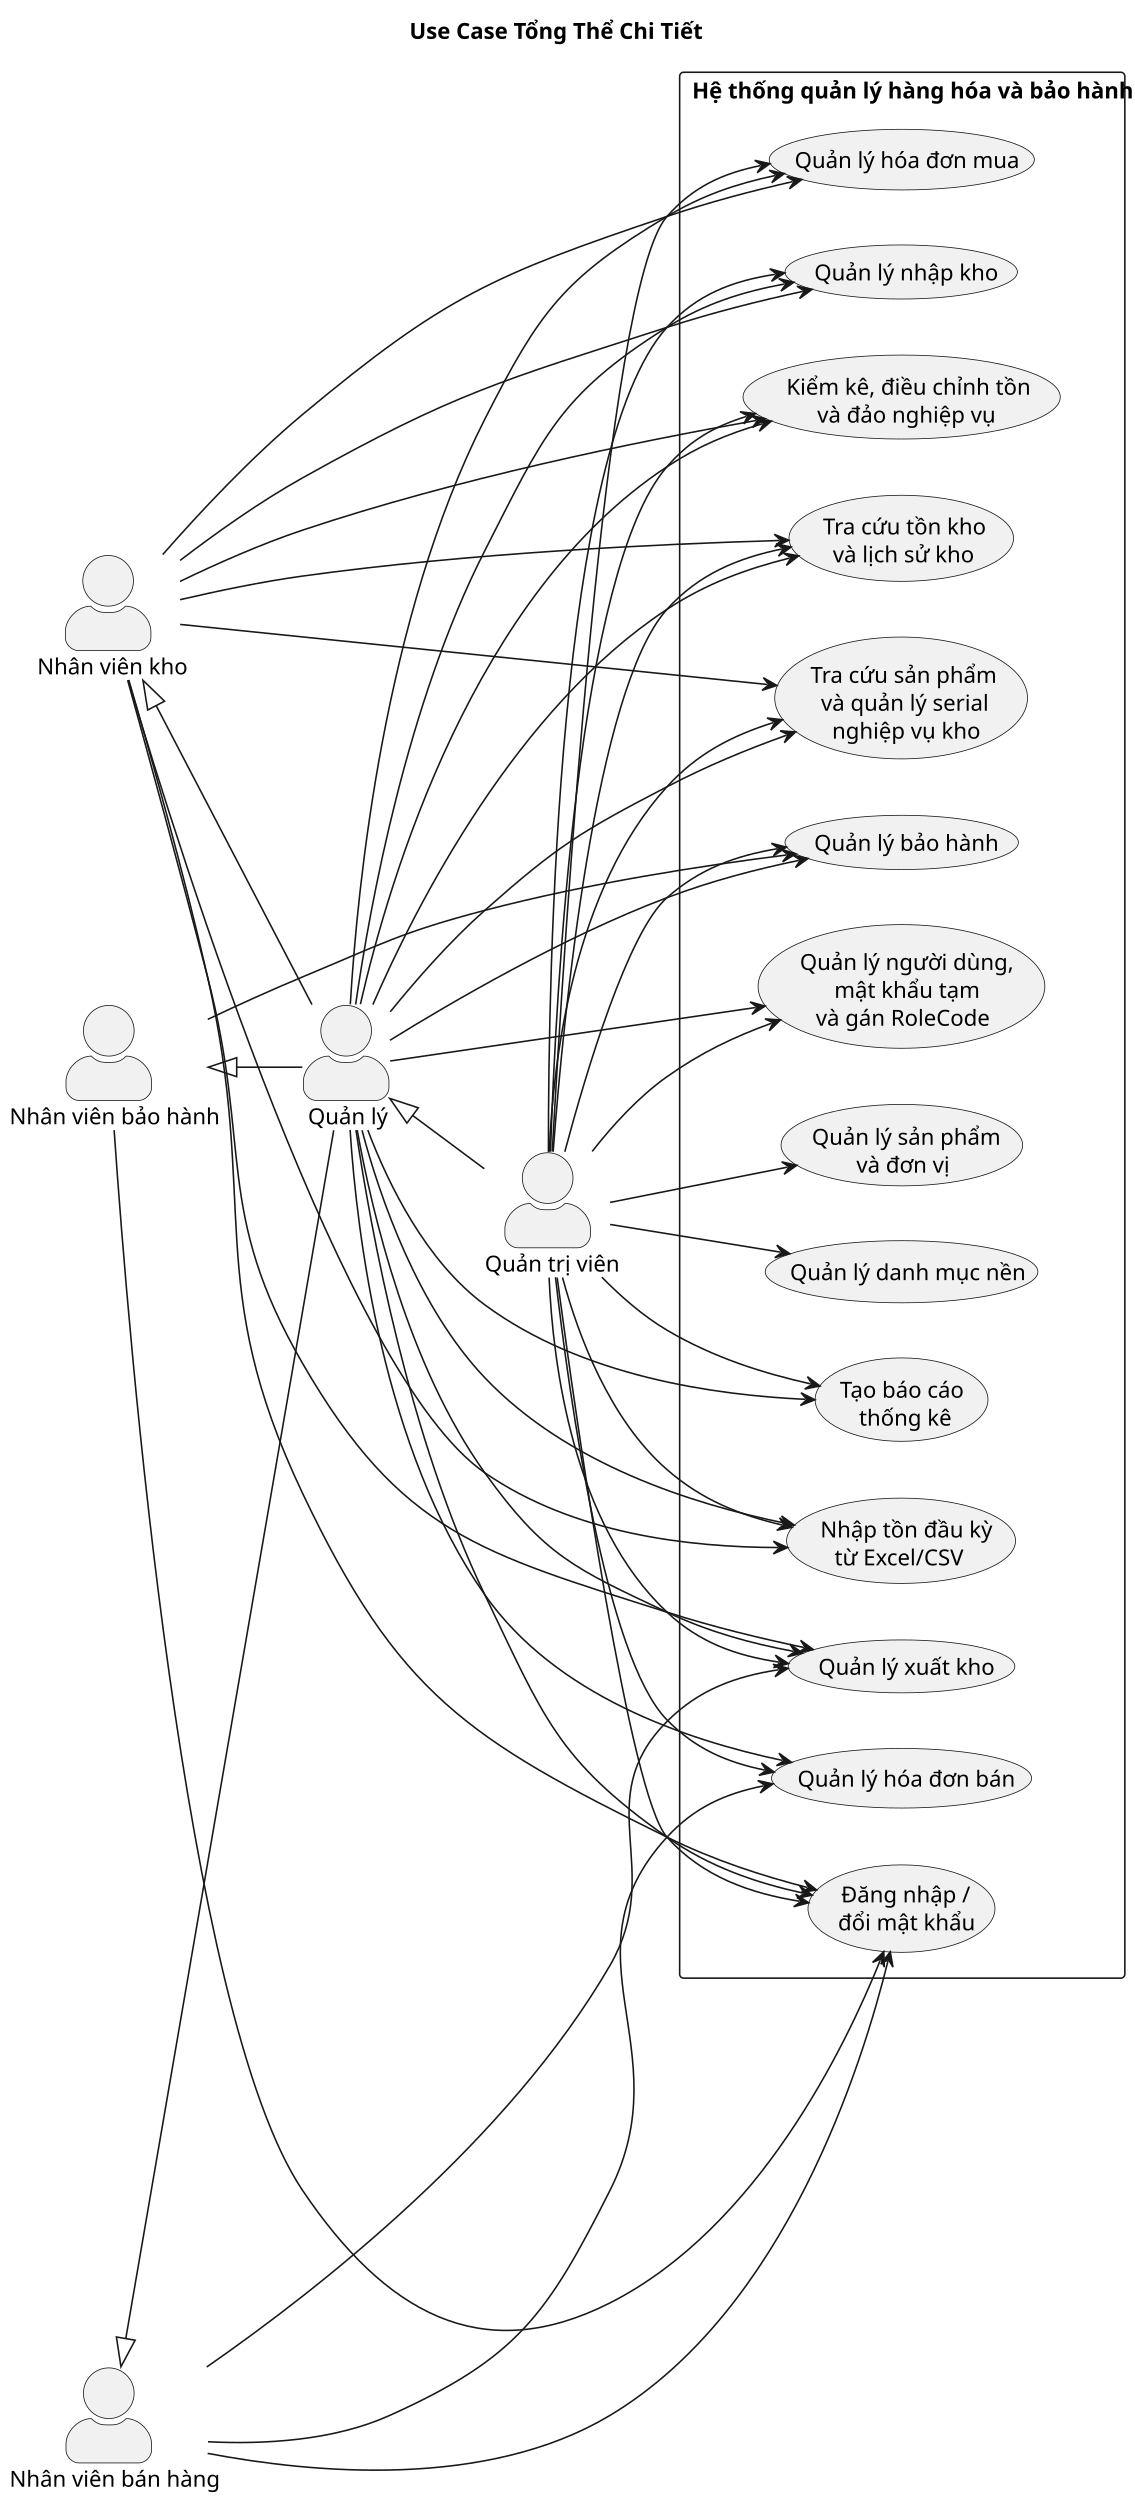
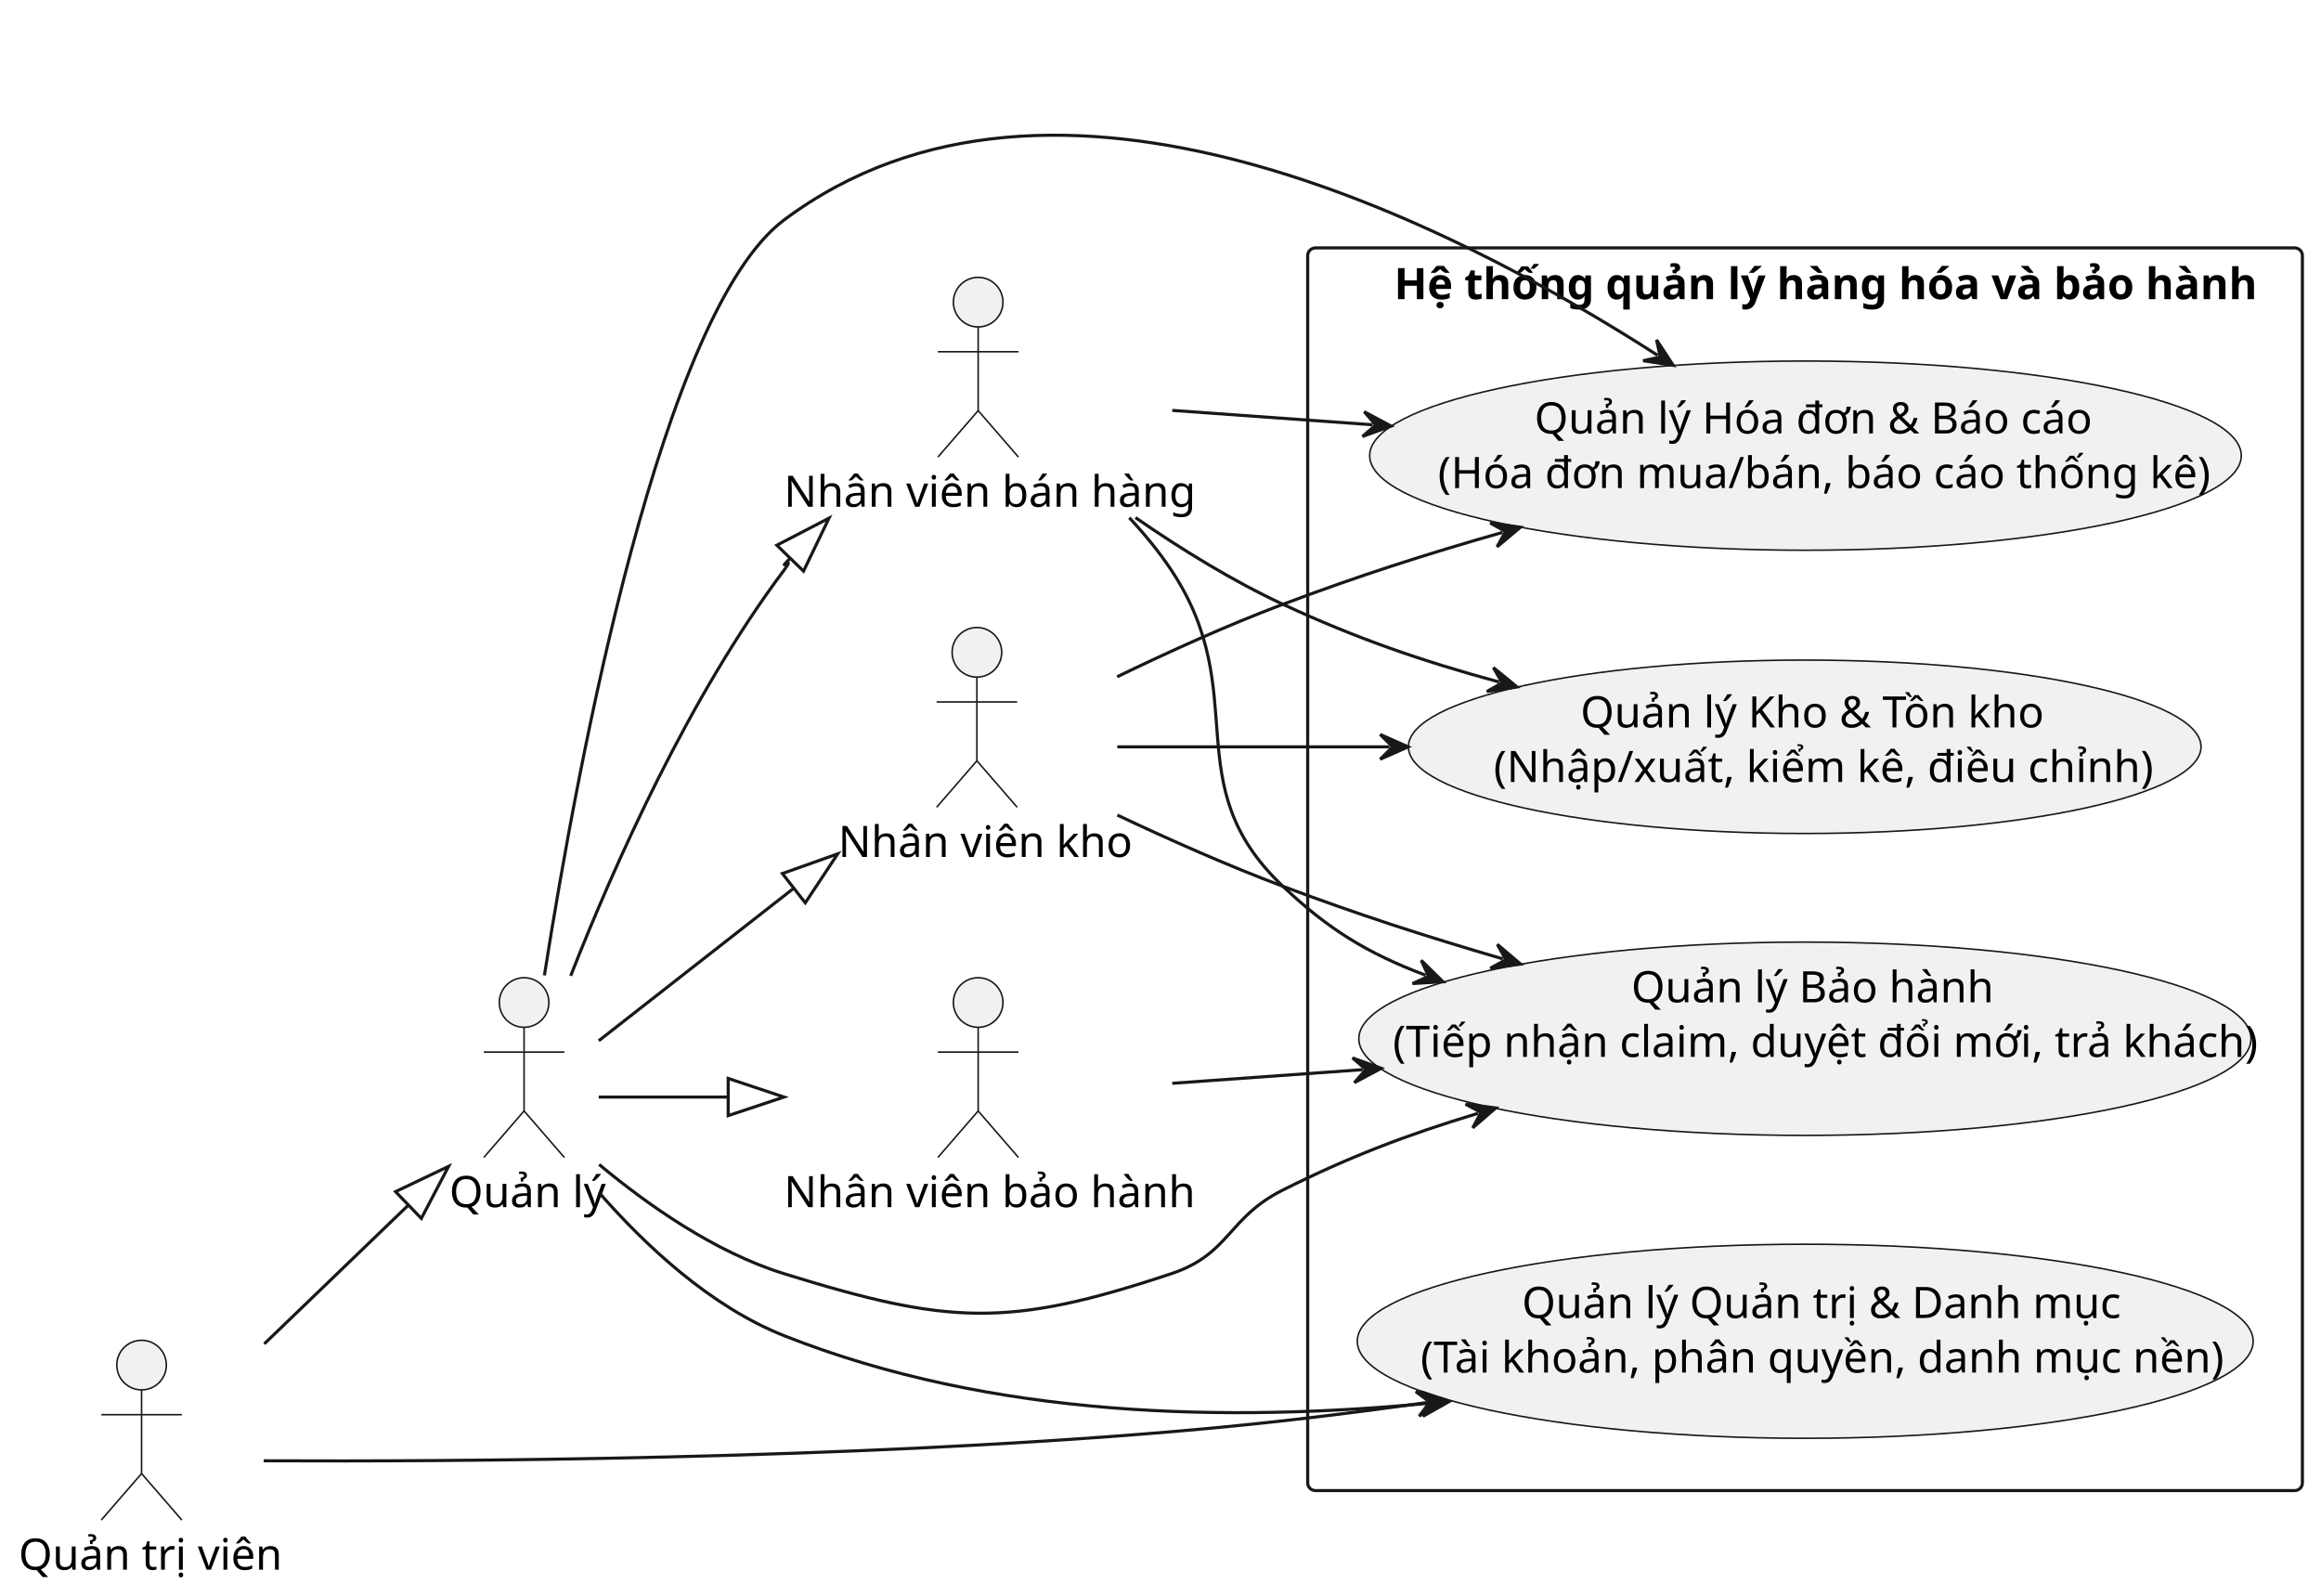
- <svg xmlns="http://www.w3.org/2000/svg" contentStyleType="text/css" data-diagram-type="DESCRIPTION" height="1578px" preserveAspectRatio="none" style="width:716px;height:1578px;background:#FFFFFF;" version="1.1" viewBox="0 0 716 1578" width="716px" zoomAndPan="magnify">
+ <svg xmlns="http://www.w3.org/2000/svg" contentStyleType="text/css" data-diagram-type="DESCRIPTION" height="515px" preserveAspectRatio="none" style="width:749px;height:515px;background:#FFFFFF;" version="1.1" viewBox="0 0 749 515" width="749px" zoomAndPan="magnify">
  <defs />
  <g>
-     <g class="title" data-source-line="69">
-       <text fill="#000000" font-family="sans-serif" font-size="14" font-weight="bold" lengthAdjust="spacing" textLength="185.138" x="258.431" y="24.533">Use Case Tổng Thể Chi Tiết</text>
+     <g class="cluster" data-qualified-name="H. th.ng qu.n l. h.ng h.a v. b.o h.nh" data-source-line="15" id="ent0011">
+       <rect fill="none" height="401" rx="2.5" ry="2.5" style="stroke:#181818;stroke-width:1;" width="321" x="422" y="80" />
+       <text fill="#000000" font-family="sans-serif" font-size="14" font-weight="bold" lengthAdjust="spacing" textLength="265.234" x="449.883" y="96.533">Hệ thống quản lý hàng hóa và bảo hành</text>
    </g>
-     <g class="cluster" data-qualified-name="H. th.ng qu.n l. h.ng h.a v. b.o h.nh" data-source-line="86" id="ent0011">
-       <rect fill="none" height="1203" rx="2.5" ry="2.5" style="stroke:#181818;stroke-width:1;" width="281" x="429" y="45.609" />
-       <text fill="#000000" font-family="sans-serif" font-size="14" font-weight="bold" lengthAdjust="spacing" textLength="265.234" x="436.883" y="62.143">Hệ thống quản lý hàng hóa và bảo hành</text>
+     <g class="entity" data-qualified-name="H. th.ng qu.n l. h.ng h.a v. b.o h.nh.UC_AdminCatalog" data-source-line="16" id="ent0012">
+       <ellipse cx="582.555" cy="432.811" fill="#F1F1F1" rx="144.555" ry="31.311" style="stroke:#181818;stroke-width:0.5;" />
+       <text fill="#000000" font-family="sans-serif" font-size="14" lengthAdjust="spacing" textLength="182.861" x="491.124" y="425.307">Quản lý Quản trị &amp; Danh mục</text>
+       <text fill="#000000" font-family="sans-serif" font-size="14" lengthAdjust="spacing" textLength="248.274" x="458.418" y="442.917">(Tài khoản, phân quyền, danh mục nền)</text>
    </g>
-     <g class="entity" data-qualified-name="H. th.ng qu.n l. h.ng h.a v. b.o h.nh.UC1" data-source-line="87" id="ent0012">
-       <ellipse cx="569.016" cy="1204.721" fill="#F1F1F1" rx="59.016" ry="27.611" style="stroke:#181818;stroke-width:0.5;" />
-       <text fill="#000000" font-family="sans-serif" font-size="14" lengthAdjust="spacing" textLength="76.282" x="530.875" y="1200.805">Đăng nhập /</text>
-       <text fill="#000000" font-family="sans-serif" font-size="14" lengthAdjust="spacing" textLength="80.158" x="528.937" y="1218.415">đổi mật khẩu</text>
+     <g class="entity" data-qualified-name="H. th.ng qu.n l. h.ng h.a v. b.o h.nh.UC_Inventory" data-source-line="17" id="ent0013">
+       <ellipse cx="582.394" cy="240.979" fill="#F1F1F1" rx="127.894" ry="27.979" style="stroke:#181818;stroke-width:0.5;" />
+       <text fill="#000000" font-family="sans-serif" font-size="14" lengthAdjust="spacing" textLength="144.751" x="510.018" y="234.731">Quản lý Kho &amp; Tồn kho</text>
+       <text fill="#000000" font-family="sans-serif" font-size="14" lengthAdjust="spacing" textLength="200.765" x="482.011" y="252.34">(Nhập/xuất, kiểm kê, điều chỉnh)</text>
    </g>
-     <g class="entity" data-qualified-name="H. th.ng qu.n l. h.ng h.a v. b.o h.nh.UC6" data-source-line="88" id="ent0013">
-       <ellipse cx="569.039" cy="1051.817" fill="#F1F1F1" rx="71.539" ry="16.708" style="stroke:#181818;stroke-width:0.5;" />
-       <text fill="#000000" font-family="sans-serif" font-size="14" lengthAdjust="spacing" textLength="105.061" x="516.508" y="1057.122">Quản lý xuất kho</text>
+     <g class="entity" data-qualified-name="H. th.ng qu.n l. h.ng h.a v. b.o h.nh.UC_InvoicingReport" data-source-line="18" id="ent0014">
+       <ellipse cx="582.639" cy="147.028" fill="#F1F1F1" rx="140.639" ry="30.528" style="stroke:#181818;stroke-width:0.5;" />
+       <text fill="#000000" font-family="sans-serif" font-size="14" lengthAdjust="spacing" textLength="174.952" x="495.163" y="139.884">Quản lý Hóa đơn &amp; Báo cáo</text>
+       <text fill="#000000" font-family="sans-serif" font-size="14" lengthAdjust="spacing" textLength="237.221" x="464.028" y="157.493">(Hóa đơn mua/bán, báo cáo thống kê)</text>
    </g>
-     <g class="entity" data-qualified-name="H. th.ng qu.n l. h.ng h.a v. b.o h.nh.UC10" data-source-line="89" id="ent0014">
-       <ellipse cx="569.156" cy="531.741" fill="#F1F1F1" rx="73.656" ry="17.131" style="stroke:#181818;stroke-width:0.5;" />
-       <text fill="#000000" font-family="sans-serif" font-size="14" lengthAdjust="spacing" textLength="110.53" x="513.891" y="537.045">Quản lý bảo hành</text>
+     <g class="entity" data-qualified-name="H. th.ng qu.n l. h.ng h.a v. b.o h.nh.UC_Warranty" data-source-line="19" id="ent0015">
+       <ellipse cx="582.459" cy="335.192" fill="#F1F1F1" rx="143.959" ry="31.192" style="stroke:#181818;stroke-width:0.5;" />
+       <text fill="#000000" font-family="sans-serif" font-size="14" lengthAdjust="spacing" textLength="112.082" x="526.418" y="323.433">Quản lý Bảo hành</text>
+       <text fill="#000000" font-family="sans-serif" font-size="14" lengthAdjust="spacing" textLength="265.959" x="449.479" y="341.043">(Tiếp nhận claim, duyệt đổi mới, trả khách)</text>
    </g>
-     <g class="entity" data-qualified-name="H. th.ng qu.n l. h.ng h.a v. b.o h.nh.UC4A" data-source-line="90" id="ent0015">
-       <ellipse cx="569.247" cy="722.814" fill="#F1F1F1" rx="76.247" ry="25.704" style="stroke:#181818;stroke-width:0.5;" />
-       <text fill="#000000" font-family="sans-serif" font-size="14" lengthAdjust="spacing" textLength="113.62" x="512.437" y="722.591">Quản lý sản phẩm</text>
-       <text fill="#000000" font-family="sans-serif" font-size="14" lengthAdjust="spacing" textLength="57.429" x="540.533" y="740.201">và đơn vị</text>
+     <g class="entity" data-qualified-name="Admin" data-source-line="4" id="ent0002">
+       <ellipse cx="45.686" cy="440.5" fill="#F1F1F1" rx="8" ry="8" style="stroke:#181818;stroke-width:0.5;" />
+       <path d="M45.686,448.5 L45.686,475.5 M32.686,456.5 L58.686,456.5 M45.686,475.5 L32.686,490.5 M45.686,475.5 L58.686,490.5" fill="none" style="stroke:#181818;stroke-width:0.5;" />
+       <text fill="#000000" font-family="sans-serif" font-size="14" lengthAdjust="spacing" textLength="79.372" x="6" y="506.533">Quản trị viên</text>
    </g>
-     <g class="entity" data-qualified-name="H. th.ng qu.n l. h.ng h.a v. b.o h.nh.UC4B" data-source-line="91" id="ent0016">
-       <ellipse cx="568.782" cy="440.56" fill="#F1F1F1" rx="79.782" ry="38.451" style="stroke:#181818;stroke-width:0.5;" />
-       <text fill="#000000" font-family="sans-serif" font-size="14" lengthAdjust="spacing" textLength="114.42" x="511.572" y="431.025">Tra cứu sản phẩm</text>
-       <text fill="#000000" font-family="sans-serif" font-size="14" lengthAdjust="spacing" textLength="101.165" x="518.199" y="448.635">và quản lý serial</text>
-       <text fill="#000000" font-family="sans-serif" font-size="14" lengthAdjust="spacing" textLength="87.179" x="525.193" y="466.244">nghiệp vụ kho</text>
+     <g class="entity" data-qualified-name="Manager" data-source-line="5" id="ent0003">
+       <ellipse cx="169.124" cy="323.5" fill="#F1F1F1" rx="8" ry="8" style="stroke:#181818;stroke-width:0.5;" />
+       <path d="M169.124,331.5 L169.124,358.5 M156.124,339.5 L182.124,339.5 M169.124,358.5 L156.124,373.5 M169.124,358.5 L182.124,373.5" fill="none" style="stroke:#181818;stroke-width:0.5;" />
+       <text fill="#000000" font-family="sans-serif" font-size="14" lengthAdjust="spacing" textLength="48.248" x="145" y="389.533">Quản lý</text>
    </g>
-     <g class="entity" data-qualified-name="H. th.ng qu.n l. h.ng h.a v. b.o h.nh.UC5" data-source-line="92" id="ent0017">
-       <ellipse cx="568.849" cy="171.679" fill="#F1F1F1" rx="73.349" ry="17.07" style="stroke:#181818;stroke-width:0.5;" />
-       <text fill="#000000" font-family="sans-serif" font-size="14" lengthAdjust="spacing" textLength="109.744" x="513.977" y="176.984">Quản lý nhập kho</text>
+     <g class="entity" data-qualified-name="Storekeeper" data-source-line="6" id="ent0004">
+       <ellipse cx="315.252" cy="210.5" fill="#F1F1F1" rx="8" ry="8" style="stroke:#181818;stroke-width:0.5;" />
+       <path d="M315.252,218.5 L315.252,245.5 M302.252,226.5 L328.252,226.5 M315.252,245.5 L302.252,260.5 M315.252,245.5 L328.252,260.5" fill="none" style="stroke:#181818;stroke-width:0.5;" />
+       <text fill="#000000" font-family="sans-serif" font-size="14" lengthAdjust="spacing" textLength="89.503" x="270.5" y="276.533">Nhân viên kho</text>
    </g>
-     <g class="entity" data-qualified-name="H. th.ng qu.n l. h.ng h.a v. b.o h.nh.UC5A" data-source-line="93" id="ent0018">
-       <ellipse cx="568.769" cy="972.537" fill="#F1F1F1" rx="72.269" ry="26.927" style="stroke:#181818;stroke-width:0.5;" />
-       <text fill="#000000" font-family="sans-serif" font-size="14" lengthAdjust="spacing" textLength="101.958" x="517.79" y="970.447">Nhập tồn đầu kỳ</text>
-       <text fill="#000000" font-family="sans-serif" font-size="14" lengthAdjust="spacing" textLength="84.061" x="526.739" y="988.056">từ Excel/CSV</text>
+     <g class="entity" data-qualified-name="Salesman" data-source-line="7" id="ent0005">
+       <ellipse cx="315.662" cy="97.5" fill="#F1F1F1" rx="8" ry="8" style="stroke:#181818;stroke-width:0.5;" />
+       <path d="M315.662,105.5 L315.662,132.5 M302.662,113.5 L328.662,113.5 M315.662,132.5 L302.662,147.5 M315.662,132.5 L328.662,147.5" fill="none" style="stroke:#181818;stroke-width:0.5;" />
+       <text fill="#000000" font-family="sans-serif" font-size="14" lengthAdjust="spacing" textLength="125.323" x="253" y="163.533">Nhân viên bán hàng</text>
    </g>
-     <g class="entity" data-qualified-name="H. th.ng qu.n l. h.ng h.a v. b.o h.nh.UC7" data-source-line="94" id="ent0019">
-       <ellipse cx="569.197" cy="100.749" fill="#F1F1F1" rx="83.697" ry="19.14" style="stroke:#181818;stroke-width:0.5;" />
-       <text fill="#000000" font-family="sans-serif" font-size="14" lengthAdjust="spacing" textLength="135.263" x="501.566" y="106.053">Quản lý hóa đơn mua</text>
+     <g class="entity" data-qualified-name="Technician" data-source-line="8" id="ent0006">
+       <ellipse cx="315.662" cy="323.5" fill="#F1F1F1" rx="8" ry="8" style="stroke:#181818;stroke-width:0.5;" />
+       <path d="M315.662,331.5 L315.662,358.5 M302.662,339.5 L328.662,339.5 M315.662,358.5 L302.662,373.5 M315.662,358.5 L328.662,373.5" fill="none" style="stroke:#181818;stroke-width:0.5;" />
+       <text fill="#000000" font-family="sans-serif" font-size="14" lengthAdjust="spacing" textLength="125.323" x="253" y="389.533">Nhân viên bảo hành</text>
    </g>
-     <g class="entity" data-qualified-name="H. th.ng qu.n l. h.ng h.a v. b.o h.nh.UC8" data-source-line="95" id="ent0020">
-       <ellipse cx="569.08" cy="1122.425" fill="#F1F1F1" rx="82.08" ry="18.816" style="stroke:#181818;stroke-width:0.5;" />
-       <text fill="#000000" font-family="sans-serif" font-size="14" lengthAdjust="spacing" textLength="131.387" x="503.387" y="1127.73">Quản lý hóa đơn bán</text>
+     <g class="link" data-entity-1="ent0002" data-entity-2="ent0003" data-link-type="extension" data-source-line="10" id="lnk7">
+       <path d="M85.28,433.66 C104.86,414.8 115.005,405.036 131.805,388.856" fill="none" id="Admin-to-Manager" style="stroke:#181818;stroke-width:1;" />
+       <polygon fill="none" points="144.77,376.37,127.643,384.535,135.967,393.178,144.77,376.37" style="stroke:#181818;stroke-width:1;" />
    </g>
-     <g class="entity" data-qualified-name="H. th.ng qu.n l. h.ng h.a v. b.o h.nh.UC9" data-source-line="96" id="ent0021">
-       <ellipse cx="569.132" cy="250.616" fill="#F1F1F1" rx="100.132" ry="26.506" style="stroke:#181818;stroke-width:0.5;" />
-       <text fill="#000000" font-family="sans-serif" font-size="14" lengthAdjust="spacing" textLength="145.53" x="496.367" y="249.154">Kiểm kê, điều chỉnh tồn</text>
-       <text fill="#000000" font-family="sans-serif" font-size="14" lengthAdjust="spacing" textLength="106.641" x="515.812" y="266.764">và đảo nghiệp vụ</text>
+     <g class="link" data-entity-1="ent0003" data-entity-2="ent0004" data-link-type="extension" data-source-line="11" id="lnk8">
+       <path d="M193.22,335.84 C213.96,319.62 230.732,306.51 256.172,286.61" fill="none" id="Manager-to-Storekeeper" style="stroke:#181818;stroke-width:1;" />
+       <polygon fill="none" points="270.35,275.52,252.476,281.884,259.869,291.336,270.35,275.52" style="stroke:#181818;stroke-width:1;" />
    </g>
-     <g class="entity" data-qualified-name="H. th.ng qu.n l. h.ng h.a v. b.o h.nh.UC11" data-source-line="97" id="ent0022">
-       <ellipse cx="568.874" cy="339.789" fill="#F1F1F1" rx="70.874" ry="27.18" style="stroke:#181818;stroke-width:0.5;" />
-       <text fill="#000000" font-family="sans-serif" font-size="14" lengthAdjust="spacing" textLength="98.861" x="519.443" y="337.328">Tra cứu tồn kho</text>
-       <text fill="#000000" font-family="sans-serif" font-size="14" lengthAdjust="spacing" textLength="86.406" x="525.671" y="354.938">và lịch sử kho</text>
+     <g class="link" data-entity-1="ent0003" data-entity-2="ent0005" data-link-type="extension" data-source-line="12" id="lnk9">
+       <path d="M184.17,314.87 C198.33,278.81 222.37,224.87 253,184 C257.33,178.22 249.786,185.489 254.996,180.119" fill="none" id="Manager-to-Salesman" style="stroke:#181818;stroke-width:1;" />
+       <polygon fill="none" points="267.53,167.2,250.69,175.941,259.302,184.297,267.53,167.2" style="stroke:#181818;stroke-width:1;" />
    </g>
-     <g class="entity" data-qualified-name="H. th.ng qu.n l. h.ng h.a v. b.o h.nh.UC14" data-source-line="98" id="ent0023">
-       <ellipse cx="569.059" cy="883.439" fill="#F1F1F1" rx="54.559" ry="26.33" style="stroke:#181818;stroke-width:0.5;" />
-       <text fill="#000000" font-family="sans-serif" font-size="14" lengthAdjust="spacing" textLength="77.834" x="530.142" y="882.245">Tạo báo cáo</text>
-       <text fill="#000000" font-family="sans-serif" font-size="14" lengthAdjust="spacing" textLength="53.71" x="542.204" y="899.855">thống kê</text>
+     <g class="link" data-entity-1="ent0003" data-entity-2="ent0006" data-link-type="extension" data-source-line="13" id="lnk10">
+       <path d="M193.22,354 C209.41,354 213.83,354 234.99,354" fill="none" id="Manager-to-Technician" style="stroke:#181818;stroke-width:1;" />
+       <polygon fill="none" points="252.99,354,234.99,348,234.99,360,252.99,354" style="stroke:#181818;stroke-width:1;" />
    </g>
-     <g class="entity" data-qualified-name="H. th.ng qu.n l. h.ng h.a v. b.o h.nh.UC2" data-source-line="99" id="ent0024">
-       <ellipse cx="569.004" cy="622.641" fill="#F1F1F1" rx="90.504" ry="39.031" style="stroke:#181818;stroke-width:0.5;" />
-       <text fill="#000000" font-family="sans-serif" font-size="14" lengthAdjust="spacing" textLength="128.297" x="504.856" y="612.244">Quản lý người dùng,</text>
-       <text fill="#000000" font-family="sans-serif" font-size="14" lengthAdjust="spacing" textLength="84.814" x="526.598" y="629.853">mật khẩu tạm</text>
-       <text fill="#000000" font-family="sans-serif" font-size="14" lengthAdjust="spacing" textLength="108.186" x="514.912" y="647.463">và gán RoleCode</text>
+     <g class="link" data-entity-1="ent0002" data-entity-2="ent0012" data-link-type="dependency" data-source-line="22" id="lnk16">
+       <path d="M85.11,471.38 C147.03,471.67 272.3,470.94 378,462 C406.71,459.57 431.618,456.624 460.398,452.584" fill="none" id="Admin-to-UC_AdminCatalog" style="stroke:#181818;stroke-width:1;" />
+       <polygon fill="#181818" points="466.34,451.75,456.871,449.04,461.389,452.445,457.983,456.962,466.34,451.75" style="stroke:#181818;stroke-width:1;" />
    </g>
-     <g class="entity" data-qualified-name="H. th.ng qu.n l. h.ng h.a v. b.o h.nh.UC3" data-source-line="100" id="ent0025">
-       <ellipse cx="569.06" cy="802.721" fill="#F1F1F1" rx="86.06" ry="19.612" style="stroke:#181818;stroke-width:0.5;" />
-       <text fill="#000000" font-family="sans-serif" font-size="14" lengthAdjust="spacing" textLength="140.868" x="498.626" y="808.026">Quản lý danh mục nền</text>
+     <g class="link" data-entity-1="ent0003" data-entity-2="ent0012" data-link-type="dependency" data-source-line="23" id="lnk17">
+       <path d="M193.26,384.76 C208.21,401.88 229.24,421.59 253,431 C320.74,457.82 396.707,458.937 461.797,452.757" fill="none" id="Manager-to-UC_AdminCatalog" style="stroke:#181818;stroke-width:1;" />
+       <polygon fill="#181818" points="467.77,452.19,458.432,449.059,462.792,452.663,459.188,457.023,467.77,452.19" style="stroke:#181818;stroke-width:1;" />
    </g>
-     <g class="entity" data-qualified-name="Admin" data-source-line="75" id="ent0002">
-       <ellipse cx="345.686" cy="743.609" fill="#F1F1F1" rx="16" ry="16" style="stroke:#181818;stroke-width:0.5;" />
-       <path d="M345.686,763.609 C349.686,763.609 352.686,763.609 356.686,759.609 C364.686,759.609 372.686,767.609 372.686,775.609 L372.686,779.609 C372.686,783.609 368.686,787.609 364.686,787.609 L326.686,787.609 C322.686,787.609 318.686,783.609 318.686,779.609 L318.686,775.609 C318.686,767.609 326.686,759.609 334.686,759.609 C338.686,763.609 341.686,763.609 345.686,763.609" fill="#F1F1F1" style="stroke:#181818;stroke-width:0.5;" />
-       <text fill="#000000" font-family="sans-serif" font-size="14" lengthAdjust="spacing" textLength="79.372" x="306" y="802.643">Quản trị viên</text>
+     <g class="link" data-entity-1="ent0004" data-entity-2="ent0013" data-link-type="dependency" data-source-line="25" id="lnk18">
+       <path d="M360.56,241 C386.46,241 414.66,241 448.4,241" fill="none" id="Storekeeper-to-UC_Inventory" style="stroke:#181818;stroke-width:1;" />
+       <polygon fill="#181818" points="454.4,241,445.4,237,449.4,241,445.4,245,454.4,241" style="stroke:#181818;stroke-width:1;" />
    </g>
-     <g class="entity" data-qualified-name="Manager" data-source-line="76" id="ent0003">
-       <ellipse cx="218.5" cy="650.609" fill="#F1F1F1" rx="16" ry="16" style="stroke:#181818;stroke-width:0.5;" />
-       <path d="M218.5,670.609 C222.5,670.609 225.5,670.609 229.5,666.609 C237.5,666.609 245.5,674.609 245.5,682.609 L245.5,686.609 C245.5,690.609 241.5,694.609 237.5,694.609 L199.5,694.609 C195.5,694.609 191.5,690.609 191.5,686.609 L191.5,682.609 C191.5,674.609 199.5,666.609 207.5,666.609 C211.5,670.609 214.5,670.609 218.5,670.609" fill="#F1F1F1" style="stroke:#181818;stroke-width:0.5;" />
-       <text fill="#000000" font-family="sans-serif" font-size="14" lengthAdjust="spacing" textLength="48.248" x="194.376" y="709.643">Quản lý</text>
+     <g class="link" data-entity-1="ent0005" data-entity-2="ent0013" data-link-type="dependency" data-source-line="26" id="lnk19">
+       <path d="M366.43,167.03 C381.16,177.2 397.7,187.43 414,195 C437.66,205.99 458.661,213.231 483.772,220.081" fill="none" id="Salesman-to-UC_Inventory" style="stroke:#181818;stroke-width:1;" />
+       <polygon fill="#181818" points="489.56,221.66,481.93,215.432,484.736,220.344,479.825,223.15,489.56,221.66" style="stroke:#181818;stroke-width:1;" />
    </g>
-     <g class="entity" data-qualified-name="Storekeeper" data-source-line="77" id="ent0004">
-       <ellipse cx="68.251" cy="366.609" fill="#F1F1F1" rx="16" ry="16" style="stroke:#181818;stroke-width:0.5;" />
-       <path d="M68.251,386.609 C72.251,386.609 75.251,386.609 79.251,382.609 C87.251,382.609 95.251,390.609 95.251,398.609 L95.251,402.609 C95.251,406.609 91.251,410.609 87.251,410.609 L49.252,410.609 C45.252,410.609 41.252,406.609 41.252,402.609 L41.252,398.609 C41.252,390.609 49.252,382.609 57.252,382.609 C61.252,386.609 64.251,386.609 68.251,386.609" fill="#F1F1F1" style="stroke:#181818;stroke-width:0.5;" />
-       <text fill="#000000" font-family="sans-serif" font-size="14" lengthAdjust="spacing" textLength="89.503" x="23.5" y="425.643">Nhân viên kho</text>
+     <g class="link" data-entity-1="ent0004" data-entity-2="ent0014" data-link-type="dependency" data-source-line="28" id="lnk20">
+       <path d="M360.5,218.39 C377.03,210.39 396.13,201.72 414,195 C438.49,185.78 459.781,178.957 484.891,171.787" fill="none" id="Storekeeper-to-UC_InvoicingReport" style="stroke:#181818;stroke-width:1;" />
+       <polygon fill="#181818" points="490.66,170.14,480.908,168.765,485.852,171.513,483.104,176.457,490.66,170.14" style="stroke:#181818;stroke-width:1;" />
    </g>
-     <g class="entity" data-qualified-name="Salesman" data-source-line="78" id="ent0005">
-       <ellipse cx="68.662" cy="1510.609" fill="#F1F1F1" rx="16" ry="16" style="stroke:#181818;stroke-width:0.5;" />
-       <path d="M68.662,1530.609 C72.662,1530.609 75.662,1530.609 79.662,1526.609 C87.662,1526.609 95.662,1534.609 95.662,1542.609 L95.662,1546.609 C95.662,1550.609 91.662,1554.609 87.662,1554.609 L49.662,1554.609 C45.662,1554.609 41.662,1550.609 41.662,1546.609 L41.662,1542.609 C41.662,1534.609 49.662,1526.609 57.662,1526.609 C61.662,1530.609 64.662,1530.609 68.662,1530.609" fill="#F1F1F1" style="stroke:#181818;stroke-width:0.5;" />
-       <text fill="#000000" font-family="sans-serif" font-size="14" lengthAdjust="spacing" textLength="125.323" x="6" y="1569.643">Nhân viên bán hàng</text>
+     <g class="link" data-entity-1="ent0005" data-entity-2="ent0014" data-link-type="dependency" data-source-line="29" id="lnk21">
+       <path d="M378.3,132.43 C399.55,133.95 418.265,135.301 442.955,137.071" fill="none" id="Salesman-to-UC_InvoicingReport" style="stroke:#181818;stroke-width:1;" />
+       <polygon fill="#181818" points="448.94,137.5,440.249,132.867,443.953,137.143,439.677,140.846,448.94,137.5" style="stroke:#181818;stroke-width:1;" />
    </g>
-     <g class="entity" data-qualified-name="Technician" data-source-line="79" id="ent0006">
-       <ellipse cx="68.662" cy="650.609" fill="#F1F1F1" rx="16" ry="16" style="stroke:#181818;stroke-width:0.5;" />
-       <path d="M68.662,670.609 C72.662,670.609 75.662,670.609 79.662,666.609 C87.662,666.609 95.662,674.609 95.662,682.609 L95.662,686.609 C95.662,690.609 91.662,694.609 87.662,694.609 L49.662,694.609 C45.662,694.609 41.662,690.609 41.662,686.609 L41.662,682.609 C41.662,674.609 49.662,666.609 57.662,666.609 C61.662,670.609 64.662,670.609 68.662,670.609" fill="#F1F1F1" style="stroke:#181818;stroke-width:0.5;" />
-       <text fill="#000000" font-family="sans-serif" font-size="14" lengthAdjust="spacing" textLength="125.323" x="6" y="709.643">Nhân viên bảo hành</text>
+     <g class="link" data-entity-1="ent0003" data-entity-2="ent0014" data-link-type="dependency" data-source-line="30" id="lnk22">
+       <path d="M175.68,314.75 C186.78,244.17 213.76,100.39 253,71 C339.8,6 467.952,71.627 534.942,114.657" fill="none" id="Manager-to-UC_InvoicingReport" style="stroke:#181818;stroke-width:1;" />
+       <polygon fill="#181818" points="539.99,117.9,534.579,109.671,535.783,115.198,530.256,116.401,539.99,117.9" style="stroke:#181818;stroke-width:1;" />
    </g>
-     <g class="link" data-entity-1="ent0003" data-entity-2="ent0002" data-link-type="extension" data-source-line="81" id="lnk7">
-       <path d="M260.448,704.079 C277.788,716.989 286.3,723.309 305.69,737.729" fill="none" id="Manager-backto-Admin" style="stroke:#181818;stroke-width:1;" />
-       <polygon fill="none" points="246.01,693.329,256.865,708.891,264.031,699.266,246.01,693.329" style="stroke:#181818;stroke-width:1;" />
+     <g class="link" data-entity-1="ent0006" data-entity-2="ent0015" data-link-type="dependency" data-source-line="32" id="lnk23">
+       <path d="M378.3,349.57 C398.64,348.11 416.135,346.861 439.765,345.161" fill="none" id="Technician-to-UC_Warranty" style="stroke:#181818;stroke-width:1;" />
+       <polygon fill="#181818" points="445.75,344.73,436.486,341.386,440.763,345.089,437.06,349.365,445.75,344.73" style="stroke:#181818;stroke-width:1;" />
    </g>
-     <g class="link" data-entity-1="ent0004" data-entity-2="ent0003" data-link-type="extension" data-source-line="82" id="lnk8">
-       <path d="M98.551,445.361 C126.801,499.551 168.74,580.039 196.91,634.089" fill="none" id="Storekeeper-backto-Manager" style="stroke:#181818;stroke-width:1;" />
-       <polygon fill="none" points="90.23,429.399,93.23,448.134,103.871,442.587,90.23,429.399" style="stroke:#181818;stroke-width:1;" />
+     <g class="link" data-entity-1="ent0004" data-entity-2="ent0015" data-link-type="dependency" data-source-line="33" id="lnk24">
+       <path d="M360.57,263.02 C377.1,270.83 396.19,279.33 414,286 C438.54,295.2 459.861,302.088 484.961,309.418" fill="none" id="Storekeeper-to-UC_Warranty" style="stroke:#181818;stroke-width:1;" />
+       <polygon fill="#181818" points="490.72,311.1,483.202,304.738,485.921,309.698,480.96,312.417,490.72,311.1" style="stroke:#181818;stroke-width:1;" />
    </g>
-     <g class="link" data-entity-1="ent0005" data-entity-2="ent0003" data-link-type="extension" data-source-line="83" id="lnk9">
-       <path d="M79.393,1476.12 C104.153,1332.25 185.87,857.419 210.65,713.439" fill="none" id="Salesman-backto-Manager" style="stroke:#181818;stroke-width:1;" />
-       <polygon fill="none" points="76.34,1493.859,85.306,1477.138,73.48,1475.102,76.34,1493.859" style="stroke:#181818;stroke-width:1;" />
+     <g class="link" data-entity-1="ent0005" data-entity-2="ent0015" data-link-type="dependency" data-source-line="34" id="lnk25">
+       <path d="M364.43,167.07 C369.42,172.41 374.09,178.1 378,184 C404.58,224.06 379.09,252.95 414,286 C428.52,299.75 441.076,307.544 460.046,314.694" fill="none" id="Salesman-to-UC_Warranty" style="stroke:#181818;stroke-width:1;" />
+       <polygon fill="#181818" points="465.66,316.81,458.649,309.893,460.981,315.046,455.828,317.379,465.66,316.81" style="stroke:#181818;stroke-width:1;" />
    </g>
-     <g class="link" data-entity-1="ent0006" data-entity-2="ent0003" data-link-type="extension" data-source-line="84" id="lnk10">
-       <path d="M149.41,673.609 C170.16,673.609 174.22,673.609 190.81,673.609" fill="none" id="Technician-backto-Manager" style="stroke:#181818;stroke-width:1;" />
-       <polygon fill="none" points="131.41,673.609,149.41,679.609,149.41,667.609,131.41,673.609" style="stroke:#181818;stroke-width:1;" />
-     </g>
-     <g class="link" data-entity-1="ent0002" data-entity-2="ent0024" data-link-type="dependency" data-source-line="103" id="lnk26">
-       <path d="M373.79,726.769 C386.59,710.419 402.99,692.369 421,679.609 C442.44,664.419 462.845,654.669 487.005,645.839" fill="none" id="Admin-to-UC2" style="stroke:#181818;stroke-width:1;" />
-       <polygon fill="#181818" points="492.64,643.779,482.814,643.112,487.944,645.496,485.56,650.626,492.64,643.779" style="stroke:#181818;stroke-width:1;" />
-     </g>
-     <g class="link" data-entity-1="ent0002" data-entity-2="ent0025" data-link-type="dependency" data-source-line="104" id="lnk27">
-       <path d="M385.08,772.879 C416.32,777.959 455.198,784.278 492.638,790.358" fill="none" id="Admin-to-UC3" style="stroke:#181818;stroke-width:1;" />
-       <polygon fill="#181818" points="498.56,791.319,490.317,785.928,493.625,790.518,489.035,793.825,498.56,791.319" style="stroke:#181818;stroke-width:1;" />
-     </g>
-     <g class="link" data-entity-1="ent0002" data-entity-2="ent0012" data-link-type="dependency" data-source-line="105" id="lnk28">
-       <path d="M351.69,806.439 C364.34,901.049 397.45,1133.329 421,1159.609 C443.53,1184.759 473.767,1195.082 504.577,1200.062" fill="none" id="Admin-to-UC1" style="stroke:#181818;stroke-width:1;" />
-       <polygon fill="#181818" points="510.5,1201.019,502.254,1195.634,505.564,1200.222,500.977,1203.532,510.5,1201.019" style="stroke:#181818;stroke-width:1;" />
-     </g>
-     <g class="link" data-entity-1="ent0002" data-entity-2="ent0015" data-link-type="dependency" data-source-line="106" id="lnk29">
-       <path d="M385.08,758.949 C417.56,752.489 458.805,744.298 497.095,736.697" fill="none" id="Admin-to-UC4A" style="stroke:#181818;stroke-width:1;" />
-       <polygon fill="#181818" points="502.98,735.529,493.373,733.358,498.076,736.503,494.931,741.205,502.98,735.529" style="stroke:#181818;stroke-width:1;" />
-     </g>
-     <g class="link" data-entity-1="ent0002" data-entity-2="ent0016" data-link-type="dependency" data-source-line="107" id="lnk30">
-       <path d="M346.71,726.949 C349.13,669.139 361.95,561.539 421,496.609 C440.02,475.699 461.967,464.341 488.177,456.091" fill="none" id="Admin-to-UC4B" style="stroke:#181818;stroke-width:1;" />
-       <polygon fill="#181818" points="493.9,454.289,484.114,453.176,489.131,455.791,486.516,460.807,493.9,454.289" style="stroke:#181818;stroke-width:1;" />
-     </g>
-     <g class="link" data-entity-1="ent0002" data-entity-2="ent0017" data-link-type="dependency" data-source-line="108" id="lnk31">
-       <path d="M346.17,727.089 C346.03,612.469 351.8,283.209 421,206.609 C439.73,185.879 462.387,177.234 489.387,173.164" fill="none" id="Admin-to-UC5" style="stroke:#181818;stroke-width:1;" />
-       <polygon fill="#181818" points="495.32,172.269,485.824,169.656,490.376,173.015,487.017,177.566,495.32,172.269" style="stroke:#181818;stroke-width:1;" />
-     </g>
-     <g class="link" data-entity-1="ent0002" data-entity-2="ent0018" data-link-type="dependency" data-source-line="109" id="lnk32">
-       <path d="M355.05,806.309 C364.92,842.809 384.68,895.929 421,927.609 C442.92,946.729 466.987,956.367 494.097,962.687" fill="none" id="Admin-to-UC5A" style="stroke:#181818;stroke-width:1;" />
-       <polygon fill="#181818" points="499.94,964.049,492.083,958.111,495.071,962.914,490.267,965.902,499.94,964.049" style="stroke:#181818;stroke-width:1;" />
-     </g>
-     <g class="link" data-entity-1="ent0002" data-entity-2="ent0013" data-link-type="dependency" data-source-line="110" id="lnk33">
-       <path d="M346.6,806.409 C348.99,861.919 361.9,962.019 421,1017.609 C441.51,1036.899 464.786,1045.099 491.767,1049.149" fill="none" id="Admin-to-UC6" style="stroke:#181818;stroke-width:1;" />
-       <polygon fill="#181818" points="497.7,1050.039,489.394,1044.748,492.755,1049.297,488.206,1052.659,497.7,1050.039" style="stroke:#181818;stroke-width:1;" />
-     </g>
-     <g class="link" data-entity-1="ent0002" data-entity-2="ent0019" data-link-type="dependency" data-source-line="111" id="lnk34">
-       <path d="M348.6,726.719 C355.89,595.179 381.78,180.949 421,136.609 C437.45,118.009 455.911,109.439 480.061,104.51" fill="none" id="Admin-to-UC7" style="stroke:#181818;stroke-width:1;" />
-       <polygon fill="#181818" points="485.94,103.309,476.322,101.19,481.041,104.309,477.922,109.029,485.94,103.309" style="stroke:#181818;stroke-width:1;" />
-     </g>
-     <g class="link" data-entity-1="ent0002" data-entity-2="ent0020" data-link-type="dependency" data-source-line="112" id="lnk35">
-       <path d="M350.62,806.169 C359.37,882.519 382.23,1046.169 421,1085.609 C438.8,1103.719 458.194,1112.227 482.774,1117.297" fill="none" id="Admin-to-UC8" style="stroke:#181818;stroke-width:1;" />
-       <polygon fill="#181818" points="488.65,1118.509,480.644,1112.774,483.753,1117.499,479.027,1120.609,488.65,1118.509" style="stroke:#181818;stroke-width:1;" />
-     </g>
-     <g class="link" data-entity-1="ent0002" data-entity-2="ent0021" data-link-type="dependency" data-source-line="113" id="lnk36">
-       <path d="M347.48,726.989 C350.79,625.369 364.77,358.949 421,294.609 C435.46,278.059 450.143,269.399 471.163,262.829" fill="none" id="Admin-to-UC9" style="stroke:#181818;stroke-width:1;" />
-       <polygon fill="#181818" points="476.89,261.039,467.106,259.906,472.118,262.531,469.493,267.542,476.89,261.039" style="stroke:#181818;stroke-width:1;" />
-     </g>
-     <g class="link" data-entity-1="ent0002" data-entity-2="ent0014" data-link-type="dependency" data-source-line="114" id="lnk37">
-       <path d="M356.5,726.989 C370.37,675.129 396.5,588.269 421,566.609 C441.64,548.359 464.154,540.202 490.524,535.732" fill="none" id="Admin-to-UC10" style="stroke:#181818;stroke-width:1;" />
-       <polygon fill="#181818" points="496.44,534.729,486.898,532.29,491.51,535.565,488.235,540.177,496.44,534.729" style="stroke:#181818;stroke-width:1;" />
-     </g>
-     <g class="link" data-entity-1="ent0002" data-entity-2="ent0022" data-link-type="dependency" data-source-line="115" id="lnk38">
-       <path d="M349.14,726.979 C355.75,639.729 375.78,434.819 421,384.609 C440.92,362.499 465.495,352.327 493.525,346.517" fill="none" id="Admin-to-UC11" style="stroke:#181818;stroke-width:1;" />
-       <polygon fill="#181818" points="499.4,345.299,489.776,343.209,494.504,346.314,491.399,351.043,499.4,345.299" style="stroke:#181818;stroke-width:1;" />
-     </g>
-     <g class="link" data-entity-1="ent0002" data-entity-2="ent0023" data-link-type="dependency" data-source-line="116" id="lnk39">
-       <path d="M379.88,806.159 C391.81,818.299 406.03,830.779 421,839.609 C450.71,857.139 482.126,866.873 511.706,873.523" fill="none" id="Admin-to-UC14" style="stroke:#181818;stroke-width:1;" />
-       <polygon fill="#181818" points="517.56,874.839,509.656,868.963,512.682,873.743,507.902,876.768,517.56,874.839" style="stroke:#181818;stroke-width:1;" />
-     </g>
-     <g class="link" data-entity-1="ent0003" data-entity-2="ent0012" data-link-type="dependency" data-source-line="117" id="lnk40">
-       <path d="M224.69,713.279 C234.2,777.499 258,907.079 306,1006.609 C342.95,1083.229 351.36,1110.759 421,1159.609 C448.1,1178.609 477.57,1188.479 506.81,1194.919" fill="none" id="Manager-to-UC1" style="stroke:#181818;stroke-width:1;" />
-       <polygon fill="#181818" points="512.67,1196.209,504.741,1190.367,507.787,1195.134,503.02,1198.18,512.67,1196.209" style="stroke:#181818;stroke-width:1;" />
-     </g>
-     <g class="link" data-entity-1="ent0003" data-entity-2="ent0024" data-link-type="dependency" data-source-line="118" id="lnk41">
-       <path d="M246.27,669.689 C296.24,662.379 399.693,647.238 477.013,635.928" fill="none" id="Manager-to-UC2" style="stroke:#181818;stroke-width:1;" />
-       <polygon fill="#181818" points="482.95,635.059,473.466,632.404,478.003,635.783,474.624,640.32,482.95,635.059" style="stroke:#181818;stroke-width:1;" />
-     </g>
-     <g class="link" data-entity-1="ent0003" data-entity-2="ent0016" data-link-type="dependency" data-source-line="119" id="lnk42">
-       <path d="M246.34,638.629 C262.49,618.719 284.12,593.969 306,574.609 C352.25,533.689 366.22,525.129 421,496.609 C446.68,483.239 470.647,473.377 496.537,464.027" fill="none" id="Manager-to-UC4B" style="stroke:#181818;stroke-width:1;" />
-       <polygon fill="#181818" points="502.18,461.989,492.356,461.284,497.477,463.688,495.074,468.809,502.18,461.989" style="stroke:#181818;stroke-width:1;" />
-     </g>
-     <g class="link" data-entity-1="ent0003" data-entity-2="ent0017" data-link-type="dependency" data-source-line="120" id="lnk43">
-       <path d="M224.48,634.049 C233.64,570.689 256.9,443.839 306,347.609 C342.75,275.579 352.49,249.579 421,206.609 C444.89,191.629 468.74,184.142 495.21,179.242" fill="none" id="Manager-to-UC5" style="stroke:#181818;stroke-width:1;" />
-       <polygon fill="#181818" points="501.11,178.149,491.532,175.854,496.193,179.06,492.988,183.721,501.11,178.149" style="stroke:#181818;stroke-width:1;" />
-     </g>
-     <g class="link" data-entity-1="ent0003" data-entity-2="ent0018" data-link-type="dependency" data-source-line="121" id="lnk44">
-       <path d="M228.5,713.429 C240.02,756.549 263.74,825.109 306,869.609 C357.92,924.269 436.514,949.245 495.464,961.425" fill="none" id="Manager-to-UC5A" style="stroke:#181818;stroke-width:1;" />
-       <polygon fill="#181818" points="501.34,962.639,493.336,956.901,496.443,961.628,491.717,964.736,501.34,962.639" style="stroke:#181818;stroke-width:1;" />
-     </g>
-     <g class="link" data-entity-1="ent0003" data-entity-2="ent0013" data-link-type="dependency" data-source-line="122" id="lnk45">
-       <path d="M225.47,713.319 C235.06,766.659 257.91,862.489 306,929.609 C343.49,981.929 362.78,990.179 421,1017.609 C447.78,1030.219 473.663,1037.22 500.813,1042.33" fill="none" id="Manager-to-UC6" style="stroke:#181818;stroke-width:1;" />
-       <polygon fill="#181818" points="506.71,1043.439,498.605,1037.844,501.796,1042.514,497.125,1045.706,506.71,1043.439" style="stroke:#181818;stroke-width:1;" />
-     </g>
-     <g class="link" data-entity-1="ent0003" data-entity-2="ent0019" data-link-type="dependency" data-source-line="123" id="lnk46">
-       <path d="M221.12,633.889 C225.64,558.099 242.62,389.319 306,264.609 C340.65,196.429 355.39,175.899 421,136.609 C443.32,123.249 464.493,116.095 489.263,110.795" fill="none" id="Manager-to-UC7" style="stroke:#181818;stroke-width:1;" />
-       <polygon fill="#181818" points="495.13,109.539,485.492,107.511,490.241,110.585,487.166,115.334,495.13,109.539" style="stroke:#181818;stroke-width:1;" />
-     </g>
-     <g class="link" data-entity-1="ent0003" data-entity-2="ent0020" data-link-type="dependency" data-source-line="124" id="lnk47">
-       <path d="M220.99,713.209 C225.28,779.629 241.87,915.149 306,1006.609 C350.55,1070.149 432.231,1098.082 493.821,1111.172" fill="none" id="Manager-to-UC8" style="stroke:#181818;stroke-width:1;" />
-       <polygon fill="#181818" points="499.69,1112.419,491.718,1106.636,494.799,1111.38,490.055,1114.461,499.69,1112.419" style="stroke:#181818;stroke-width:1;" />
-     </g>
-     <g class="link" data-entity-1="ent0003" data-entity-2="ent0021" data-link-type="dependency" data-source-line="125" id="lnk48">
-       <path d="M227.48,633.829 C245.81,553.929 299.12,374.749 421,294.609 C440.7,281.659 458.59,274.08 481.1,267.51" fill="none" id="Manager-to-UC9" style="stroke:#181818;stroke-width:1;" />
-       <polygon fill="#181818" points="486.86,265.829,477.1,264.511,482.06,267.23,479.341,272.191,486.86,265.829" style="stroke:#181818;stroke-width:1;" />
-     </g>
-     <g class="link" data-entity-1="ent0003" data-entity-2="ent0014" data-link-type="dependency" data-source-line="126" id="lnk49">
-       <path d="M246.17,656.599 C283.79,633.279 355.22,591.439 421,566.609 C449.59,555.819 476.737,548.828 504.217,543.078" fill="none" id="Manager-to-UC10" style="stroke:#181818;stroke-width:1;" />
-       <polygon fill="#181818" points="510.09,541.849,500.462,539.777,505.196,542.873,502.1,547.608,510.09,541.849" style="stroke:#181818;stroke-width:1;" />
-     </g>
-     <g class="link" data-entity-1="ent0003" data-entity-2="ent0022" data-link-type="dependency" data-source-line="127" id="lnk50">
-       <path d="M235.35,634.099 C262.97,570.659 326.17,446.899 421,384.609 C445.87,368.269 471.15,359.088 498.32,352.278" fill="none" id="Manager-to-UC11" style="stroke:#181818;stroke-width:1;" />
-       <polygon fill="#181818" points="504.14,350.819,494.438,349.127,499.29,352.035,496.382,356.887,504.14,350.819" style="stroke:#181818;stroke-width:1;" />
-     </g>
-     <g class="link" data-entity-1="ent0003" data-entity-2="ent0023" data-link-type="dependency" data-source-line="128" id="lnk51">
-       <path d="M232.15,713.299 C245.18,747.719 268.89,796.189 306,823.609 C367.45,869.019 451.497,880.61 508.397,883.26" fill="none" id="Manager-to-UC14" style="stroke:#181818;stroke-width:1;" />
-       <polygon fill="#181818" points="514.39,883.539,505.586,879.125,509.395,883.307,505.214,887.116,514.39,883.539" style="stroke:#181818;stroke-width:1;" />
-     </g>
-     <g class="link" data-entity-1="ent0004" data-entity-2="ent0012" data-link-type="dependency" data-source-line="129" id="lnk52">
-       <path d="M81.27,429.139 C94.46,474.229 115.95,550.319 131,616.609 C163.62,760.269 127.74,809.559 191,942.609 C251.34,1069.529 294.96,1097.439 421,1159.609 C450.92,1174.369 480.863,1183.93 509.613,1191.4" fill="none" id="Storekeeper-to-UC1" style="stroke:#181818;stroke-width:1;" />
-       <polygon fill="#181818" points="515.42,1192.909,507.715,1186.775,510.581,1191.652,505.703,1194.517,515.42,1192.909" style="stroke:#181818;stroke-width:1;" />
-     </g>
-     <g class="link" data-entity-1="ent0004" data-entity-2="ent0016" data-link-type="dependency" data-source-line="130" id="lnk53">
-       <path d="M113.74,394.139 C198.45,402.799 378.551,421.229 484.391,432.059" fill="none" id="Storekeeper-to-UC4B" style="stroke:#181818;stroke-width:1;" />
-       <polygon fill="#181818" points="490.36,432.669,481.814,427.774,485.386,432.16,481,435.733,490.36,432.669" style="stroke:#181818;stroke-width:1;" />
-     </g>
-     <g class="link" data-entity-1="ent0004" data-entity-2="ent0017" data-link-type="dependency" data-source-line="131" id="lnk54">
-       <path d="M113.68,353.739 C136.02,336.629 164.05,316.659 191,301.609 C287.56,247.689 315.77,240.639 421,206.609 C450.83,196.969 478.979,189.982 506.769,183.902" fill="none" id="Storekeeper-to-UC5" style="stroke:#181818;stroke-width:1;" />
-       <polygon fill="#181818" points="512.63,182.619,502.983,180.635,507.745,183.688,504.693,188.451,512.63,182.619" style="stroke:#181818;stroke-width:1;" />
-     </g>
-     <g class="link" data-entity-1="ent0004" data-entity-2="ent0018" data-link-type="dependency" data-source-line="132" id="lnk55">
-       <path d="M80.98,429.319 C114.84,543.509 217.49,868.439 306,929.609 C362.03,968.329 434.65,976.664 491.13,976.804" fill="none" id="Storekeeper-to-UC5A" style="stroke:#181818;stroke-width:1;" />
-       <polygon fill="#181818" points="497.13,976.819,488.14,972.797,492.13,976.807,488.12,980.797,497.13,976.819" style="stroke:#181818;stroke-width:1;" />
-     </g>
-     <g class="link" data-entity-1="ent0004" data-entity-2="ent0013" data-link-type="dependency" data-source-line="133" id="lnk56">
-       <path d="M80.56,429.309 C93.09,474.559 113.99,550.789 131,616.609 C158.94,724.729 135.09,763.939 191,860.609 C252.97,967.749 303.04,980.129 421,1017.609 C451.08,1027.169 479.539,1034.021 507.459,1039.911" fill="none" id="Storekeeper-to-UC6" style="stroke:#181818;stroke-width:1;" />
-       <polygon fill="#181818" points="513.33,1041.149,505.349,1035.378,508.438,1040.117,503.698,1043.206,513.33,1041.149" style="stroke:#181818;stroke-width:1;" />
-     </g>
-     <g class="link" data-entity-1="ent0004" data-entity-2="ent0019" data-link-type="dependency" data-source-line="134" id="lnk57">
-       <path d="M102.69,350.059 C125.98,323.499 158.63,288.579 191,261.609 C280.38,187.129 310.75,173.779 421,136.609 C448.51,127.339 473.811,120.698 500.331,114.628" fill="none" id="Storekeeper-to-UC7" style="stroke:#181818;stroke-width:1;" />
-       <polygon fill="#181818" points="506.18,113.289,496.514,111.398,501.306,114.405,498.299,119.197,506.18,113.289" style="stroke:#181818;stroke-width:1;" />
-     </g>
-     <g class="link" data-entity-1="ent0004" data-entity-2="ent0021" data-link-type="dependency" data-source-line="135" id="lnk58">
-       <path d="M113.62,366.979 C136.3,356.039 164.64,343.409 191,334.609 C289.11,301.859 399.952,279.128 477.262,265.399" fill="none" id="Storekeeper-to-UC9" style="stroke:#181818;stroke-width:1;" />
-       <polygon fill="#181818" points="483.17,264.349,473.609,261.985,478.247,265.224,475.008,269.861,483.17,264.349" style="stroke:#181818;stroke-width:1;" />
-     </g>
-     <g class="link" data-entity-1="ent0004" data-entity-2="ent0022" data-link-type="dependency" data-source-line="136" id="lnk59">
-       <path d="M113.66,378.519 C136.59,373.179 165.14,367.179 191,363.609 C297.38,348.919 415.923,343.385 491.863,341.165" fill="none" id="Storekeeper-to-UC11" style="stroke:#181818;stroke-width:1;" />
-       <polygon fill="#181818" points="497.86,340.989,488.747,337.254,492.862,341.135,488.981,345.251,497.86,340.989" style="stroke:#181818;stroke-width:1;" />
-     </g>
-     <g class="link" data-entity-1="ent0005" data-entity-2="ent0012" data-link-type="dependency" data-source-line="137" id="lnk60">
-       <path d="M131.05,1548.569 C198.47,1561.359 307.33,1571.159 385,1524.609 C496.16,1457.989 544.53,1302.364 560.49,1237.794" fill="none" id="Salesman-to-UC1" style="stroke:#181818;stroke-width:1;" />
-       <polygon fill="#181818" points="561.93,1231.969,555.887,1239.747,560.73,1236.823,563.654,1241.666,561.93,1231.969" style="stroke:#181818;stroke-width:1;" />
-     </g>
-     <g class="link" data-entity-1="ent0005" data-entity-2="ent0013" data-link-type="dependency" data-source-line="138" id="lnk61">
-       <path d="M130.47,1494.059 C202.66,1443.929 321.1,1350.669 385,1240.609 C420.29,1179.819 371.4,1136.409 421,1086.609 C440.99,1066.529 464.348,1058.069 491.528,1053.949" fill="none" id="Salesman-to-UC6" style="stroke:#181818;stroke-width:1;" />
-       <polygon fill="#181818" points="497.46,1053.049,487.962,1050.443,492.517,1053.799,489.161,1058.353,497.46,1053.049" style="stroke:#181818;stroke-width:1;" />
-     </g>
-     <g class="link" data-entity-1="ent0005" data-entity-2="ent0020" data-link-type="dependency" data-source-line="139" id="lnk62">
-       <path d="M131.31,1541.239 C166.42,1542.979 210.34,1540.689 246,1524.609 C326.51,1488.319 345.21,1461.449 385,1382.609 C430.23,1292.979 353.15,1233.599 421,1159.609 C438.16,1140.889 457.401,1132.23 482.021,1127.2" fill="none" id="Salesman-to-UC8" style="stroke:#181818;stroke-width:1;" />
-       <polygon fill="#181818" points="487.9,1125.999,478.281,1123.882,483.001,1127,479.883,1131.72,487.9,1125.999" style="stroke:#181818;stroke-width:1;" />
-     </g>
-     <g class="link" data-entity-1="ent0006" data-entity-2="ent0012" data-link-type="dependency" data-source-line="140" id="lnk63">
-       <path d="M72.04,713.319 C81.16,845.889 115.81,1271.199 191,1382.609 C242.36,1458.709 303.08,1495.069 385,1453.609 C478.58,1406.249 533.713,1291.573 555.603,1237.383" fill="none" id="Technician-to-UC1" style="stroke:#181818;stroke-width:1;" />
-       <polygon fill="#181818" points="557.85,1231.819,550.77,1238.666,555.977,1236.455,558.188,1241.662,557.85,1231.819" style="stroke:#181818;stroke-width:1;" />
-     </g>
-     <g class="link" data-entity-1="ent0006" data-entity-2="ent0014" data-link-type="dependency" data-source-line="141" id="lnk64">
-       <path d="M131.15,643.399 C150.18,634.419 171.32,624.799 191,616.609 C241.24,595.699 253.37,588.409 306,574.609 C371.88,557.339 443.038,546.434 496.468,539.664" fill="none" id="Technician-to-UC10" style="stroke:#181818;stroke-width:1;" />
-       <polygon fill="#181818" points="502.42,538.909,492.989,536.072,497.46,539.538,493.994,544.009,502.42,538.909" style="stroke:#181818;stroke-width:1;" />
+     <g class="link" data-entity-1="ent0003" data-entity-2="ent0015" data-link-type="dependency" data-source-line="35" id="lnk26">
+       <path d="M193.34,375.77 C208.94,388.77 230.63,404.06 253,411 C306.06,427.46 325.3,428.57 378,411 C396.97,404.68 396.12,392.95 414,384 C435.4,373.29 453.807,366.256 476.967,359.256" fill="none" id="Manager-to-UC_Warranty" style="stroke:#181818;stroke-width:1;" />
+       <polygon fill="#181818" points="482.71,357.52,472.938,356.295,477.924,358.967,475.252,363.953,482.71,357.52" style="stroke:#181818;stroke-width:1;" />
    </g>
  </g>
</svg>
